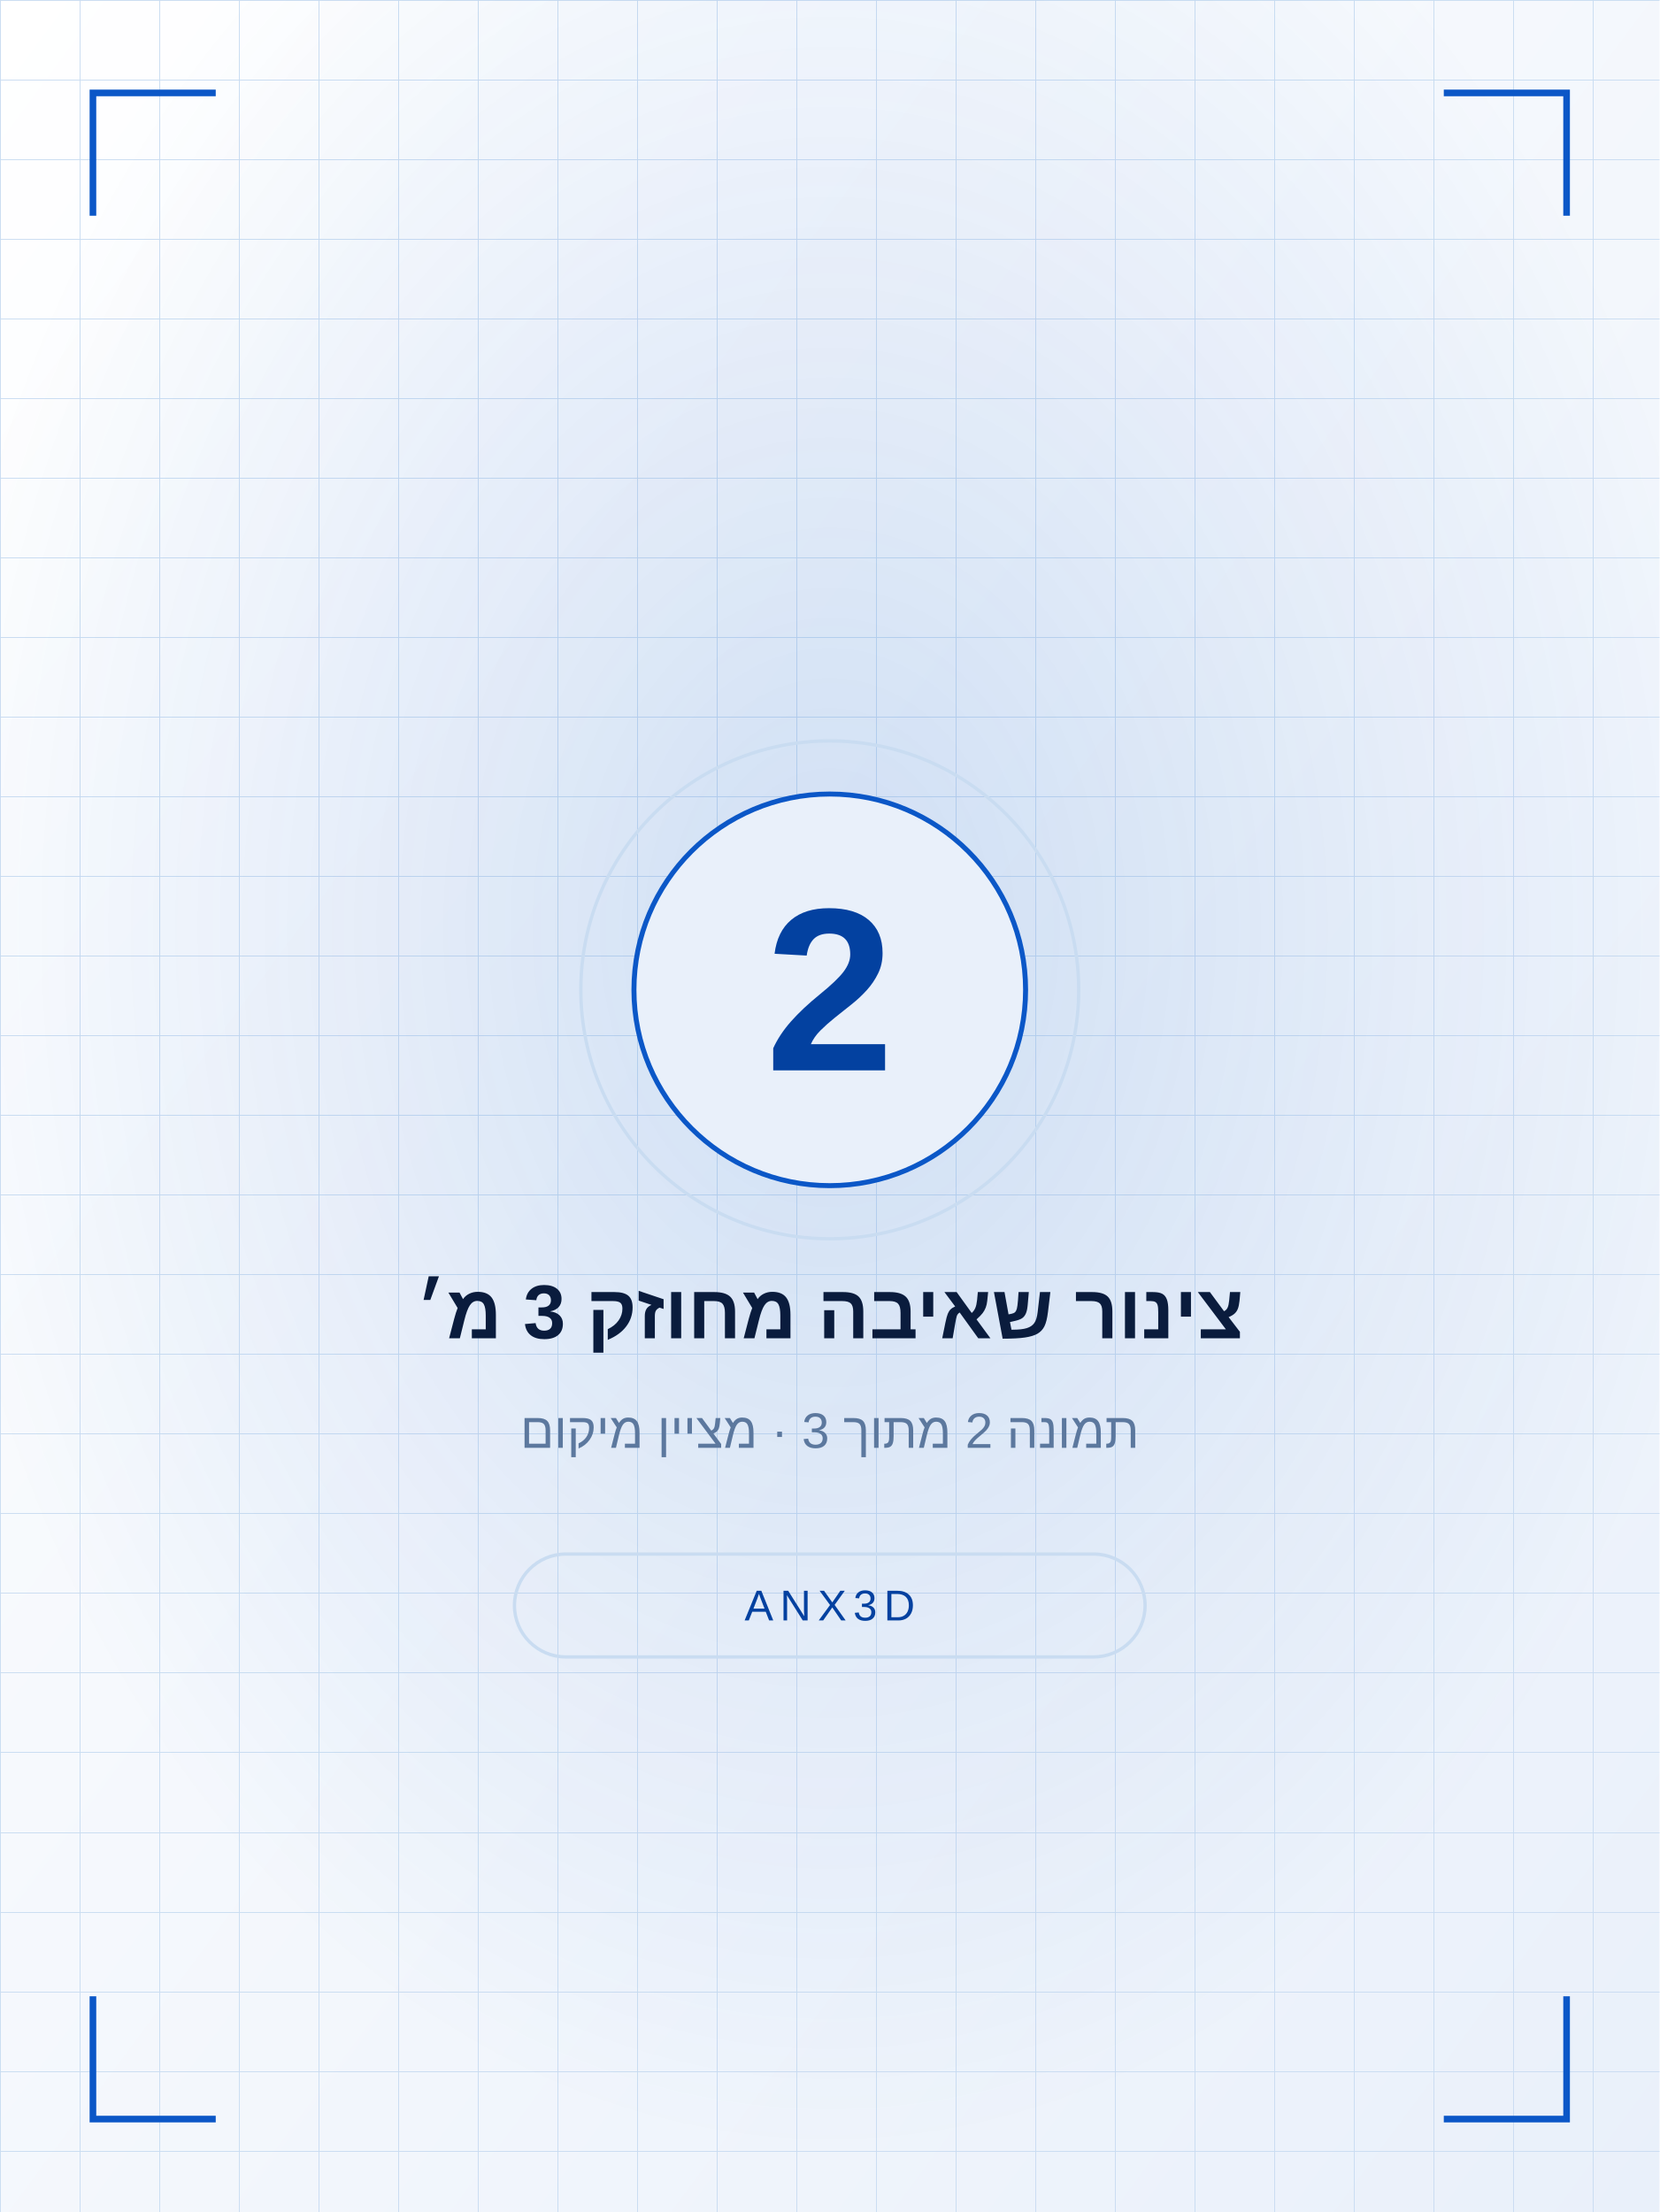
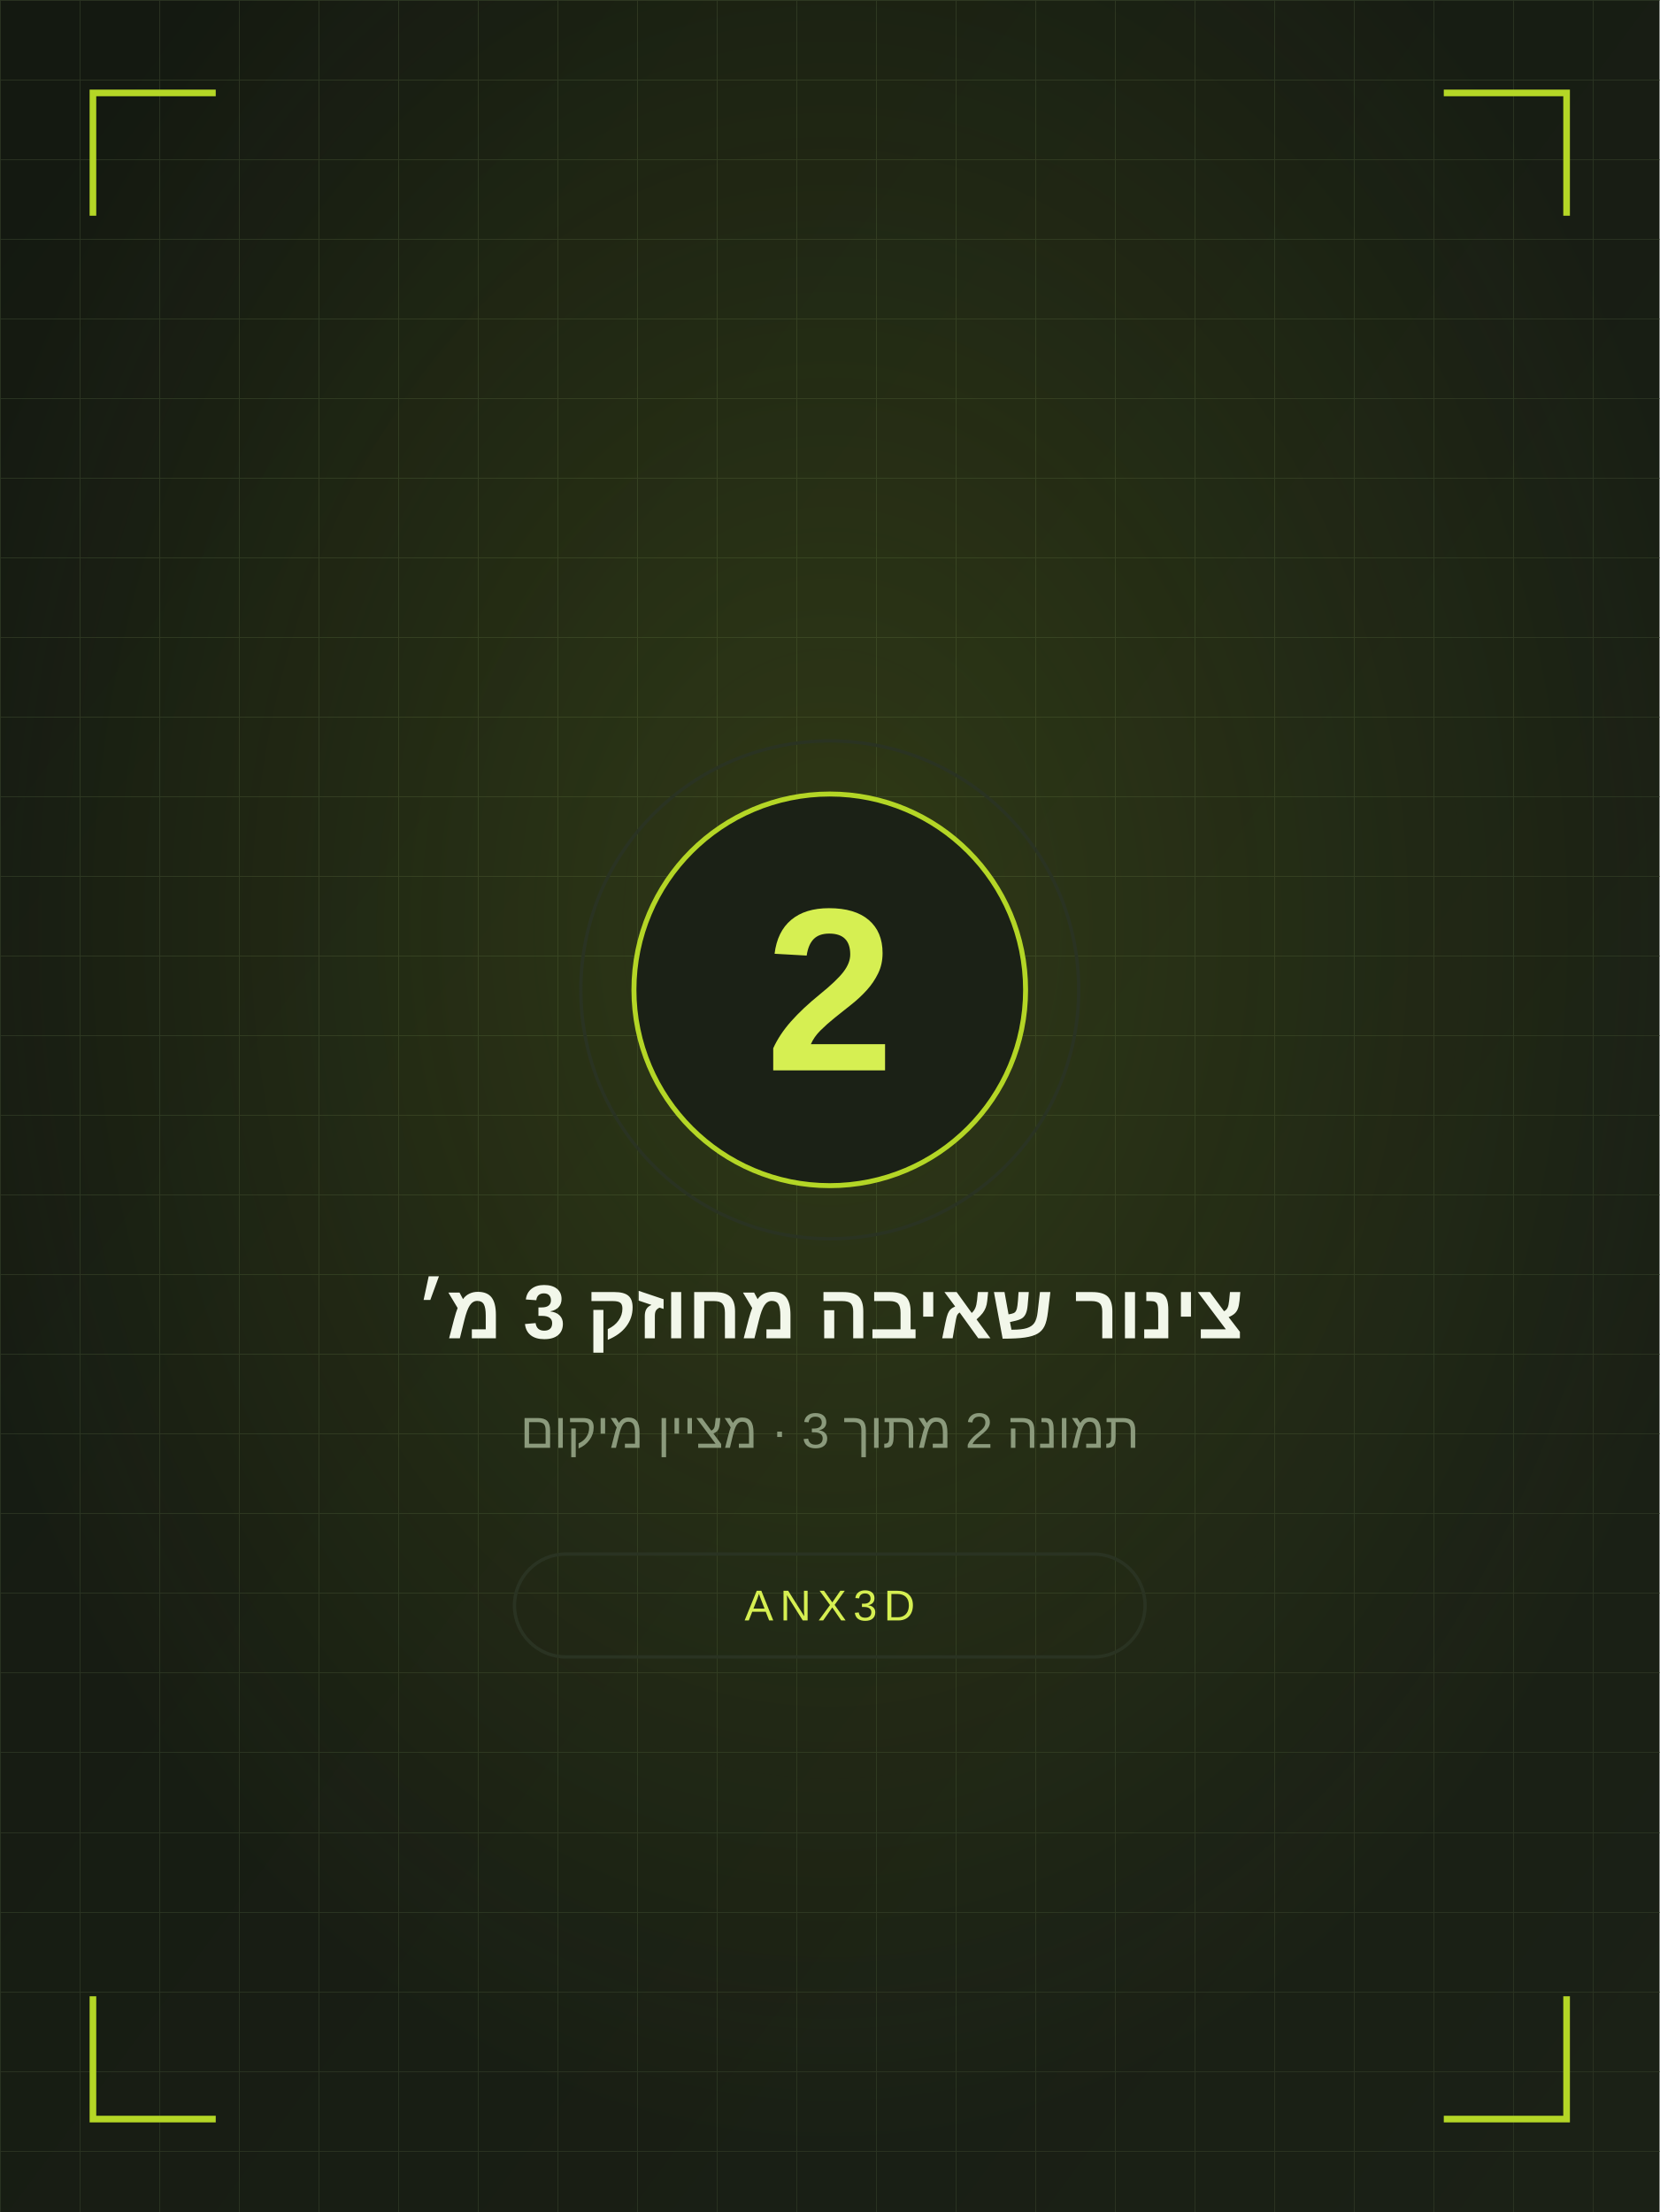
<svg xmlns="http://www.w3.org/2000/svg" width="1000" height="1333" viewBox="0 0 1000 1333" role="img" aria-label="צינור שאיבה מחוזק 3 מ׳ — תמונה 2 מתוך 3 (מציין מיקום)">
  <defs>
    <linearGradient id="bg" x1="0" y1="0" x2="1" y2="1">
-       <stop offset="0%" stop-color="#ffffff" />
-       <stop offset="100%" stop-color="#e9f0fa" />
+       <stop offset="0%" stop-color="#141911" />
+       <stop offset="100%" stop-color="#1b2116" />
    </linearGradient>
    <pattern id="grid" width="48" height="48" patternUnits="userSpaceOnUse">
-       <path d="M48 0H0V48" fill="none" stroke="#c9dcf1" stroke-width="1" />
+       <path d="M48 0H0V48" fill="none" stroke="#2a3322" stroke-width="1" />
    </pattern>
    <radialGradient id="glow" cx="50%" cy="42%" r="55%">
-       <stop offset="0%" stop-color="#0b57c7" stop-opacity="0.16" />
-       <stop offset="100%" stop-color="#0b57c7" stop-opacity="0" />
+       <stop offset="0%" stop-color="#b4d626" stop-opacity="0.16" />
+       <stop offset="100%" stop-color="#b4d626" stop-opacity="0" />
    </radialGradient>
  </defs>
  <rect width="1000" height="1333" fill="url(#bg)" />
  <rect width="1000" height="1333" fill="url(#grid)" />
  <rect width="1000" height="1333" fill="url(#glow)" />
-   <path d="M56 128V56h72" fill="none" stroke="#0b57c7" stroke-width="4" stroke-linecap="square" />
-   <path d="M872 56h72v72" fill="none" stroke="#0b57c7" stroke-width="4" stroke-linecap="square" />
-   <path d="M944 1205v72h-72" fill="none" stroke="#0b57c7" stroke-width="4" stroke-linecap="square" />
-   <path d="M128 1277H56v-72" fill="none" stroke="#0b57c7" stroke-width="4" stroke-linecap="square" />
-   <circle cx="500" cy="596.5" r="150" fill="none" stroke="#c9dcf1" stroke-width="2" />
-   <circle cx="500" cy="596.5" r="118" fill="#e9f0fa" stroke="#0b57c7" stroke-width="3" />
-   <text x="500" y="596.5" text-anchor="middle" dominant-baseline="central" font-family="Heebo, Arial, sans-serif" font-size="140" font-weight="700" fill="#0341a0">2</text>
-   <text x="500" y="806.5" text-anchor="middle" direction="rtl" font-family="Heebo, Arial, sans-serif" font-size="46" font-weight="700" fill="#0a1c3d">צינור שאיבה מחוזק 3 מ׳</text>
-   <text x="500" y="872.5" text-anchor="middle" direction="rtl" font-family="Heebo, Arial, sans-serif" font-size="30" fill="#5c789e">תמונה 2 מתוך 3 · מציין מיקום</text>
-   <rect x="310" y="936.5" width="380" height="62" rx="31" fill="none" stroke="#c9dcf1" stroke-width="2" />
-   <text x="500" y="967.5" text-anchor="middle" dominant-baseline="central" font-family="Heebo, Arial, sans-serif" font-size="26" letter-spacing="4" fill="#0341a0">ANX3D</text>
+   <path d="M56 128V56h72" fill="none" stroke="#b4d626" stroke-width="4" stroke-linecap="square" />
+   <path d="M872 56h72v72" fill="none" stroke="#b4d626" stroke-width="4" stroke-linecap="square" />
+   <path d="M944 1205v72h-72" fill="none" stroke="#b4d626" stroke-width="4" stroke-linecap="square" />
+   <path d="M128 1277H56v-72" fill="none" stroke="#b4d626" stroke-width="4" stroke-linecap="square" />
+   <circle cx="500" cy="596.5" r="150" fill="none" stroke="#2a3322" stroke-width="2" />
+   <circle cx="500" cy="596.5" r="118" fill="#1b2116" stroke="#b4d626" stroke-width="3" />
+   <text x="500" y="596.5" text-anchor="middle" dominant-baseline="central" font-family="Heebo, Arial, sans-serif" font-size="140" font-weight="700" fill="#d6ef52">2</text>
+   <text x="500" y="806.5" text-anchor="middle" direction="rtl" font-family="Heebo, Arial, sans-serif" font-size="46" font-weight="700" fill="#f2f7ea">צינור שאיבה מחוזק 3 מ׳</text>
+   <text x="500" y="872.5" text-anchor="middle" direction="rtl" font-family="Heebo, Arial, sans-serif" font-size="30" fill="#8b9a7c">תמונה 2 מתוך 3 · מציין מיקום</text>
+   <rect x="310" y="936.5" width="380" height="62" rx="31" fill="none" stroke="#2a3322" stroke-width="2" />
+   <text x="500" y="967.5" text-anchor="middle" dominant-baseline="central" font-family="Heebo, Arial, sans-serif" font-size="26" letter-spacing="4" fill="#d6ef52">ANX3D</text>
</svg>
